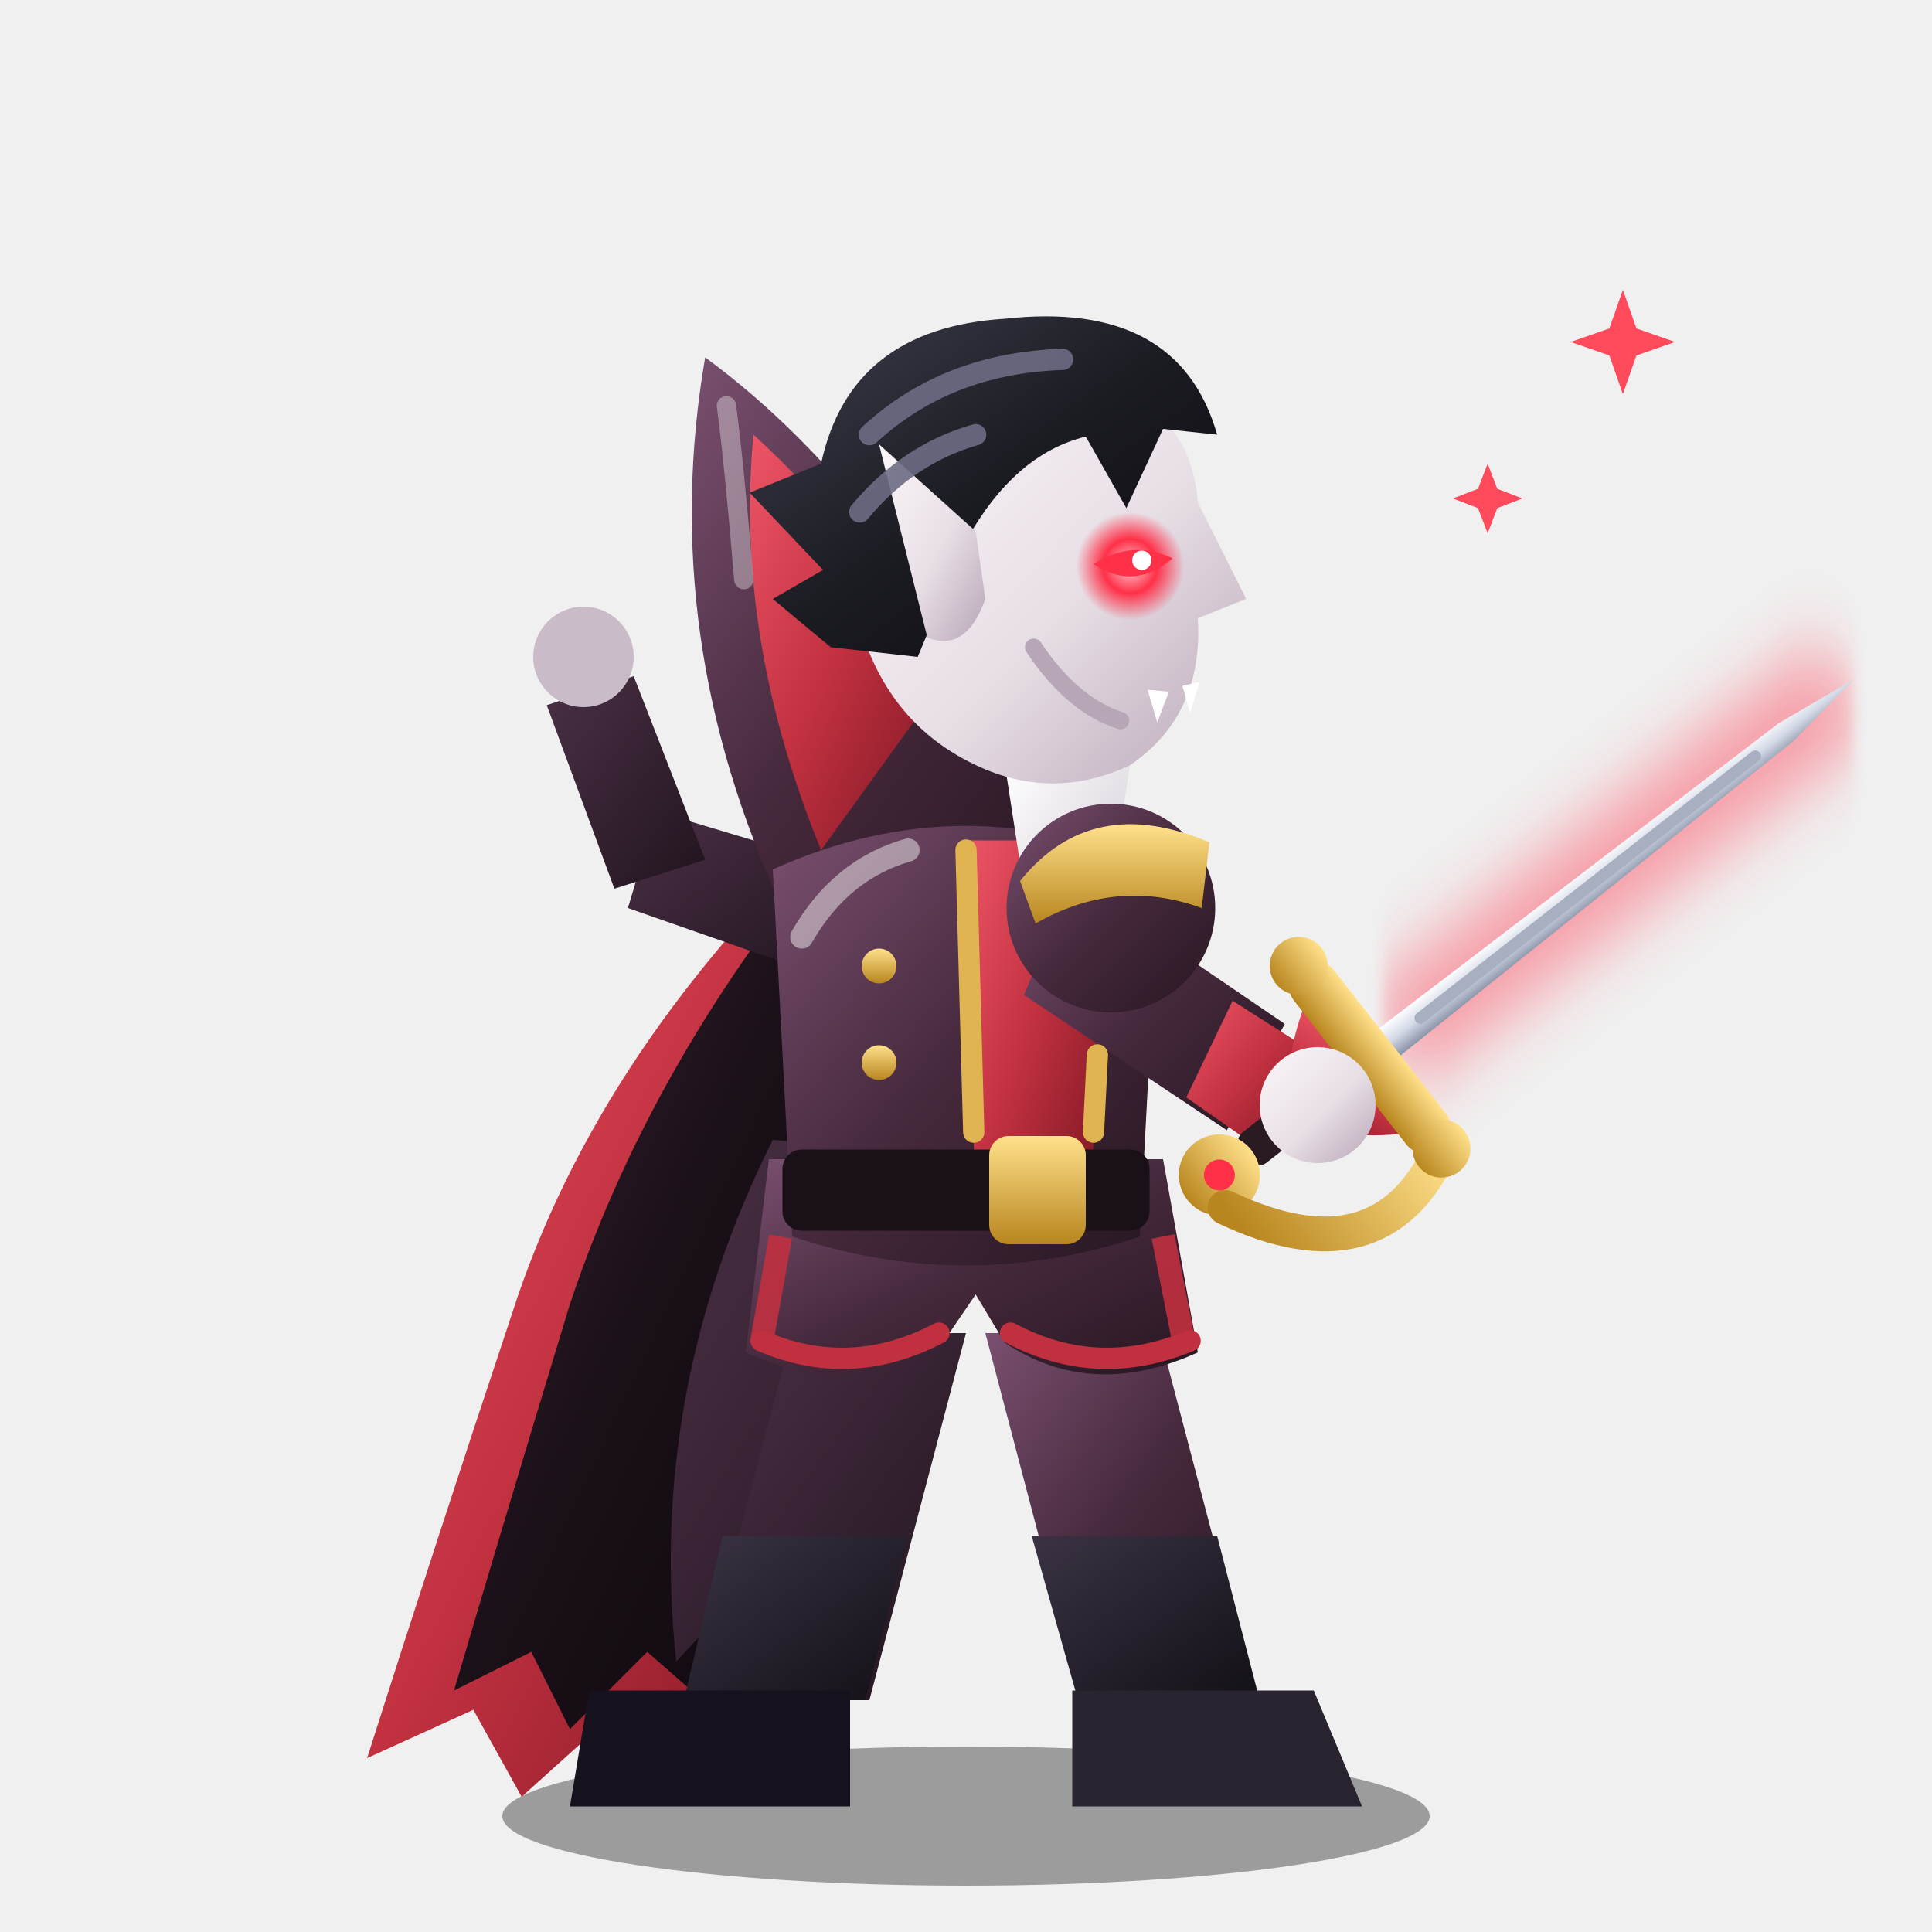
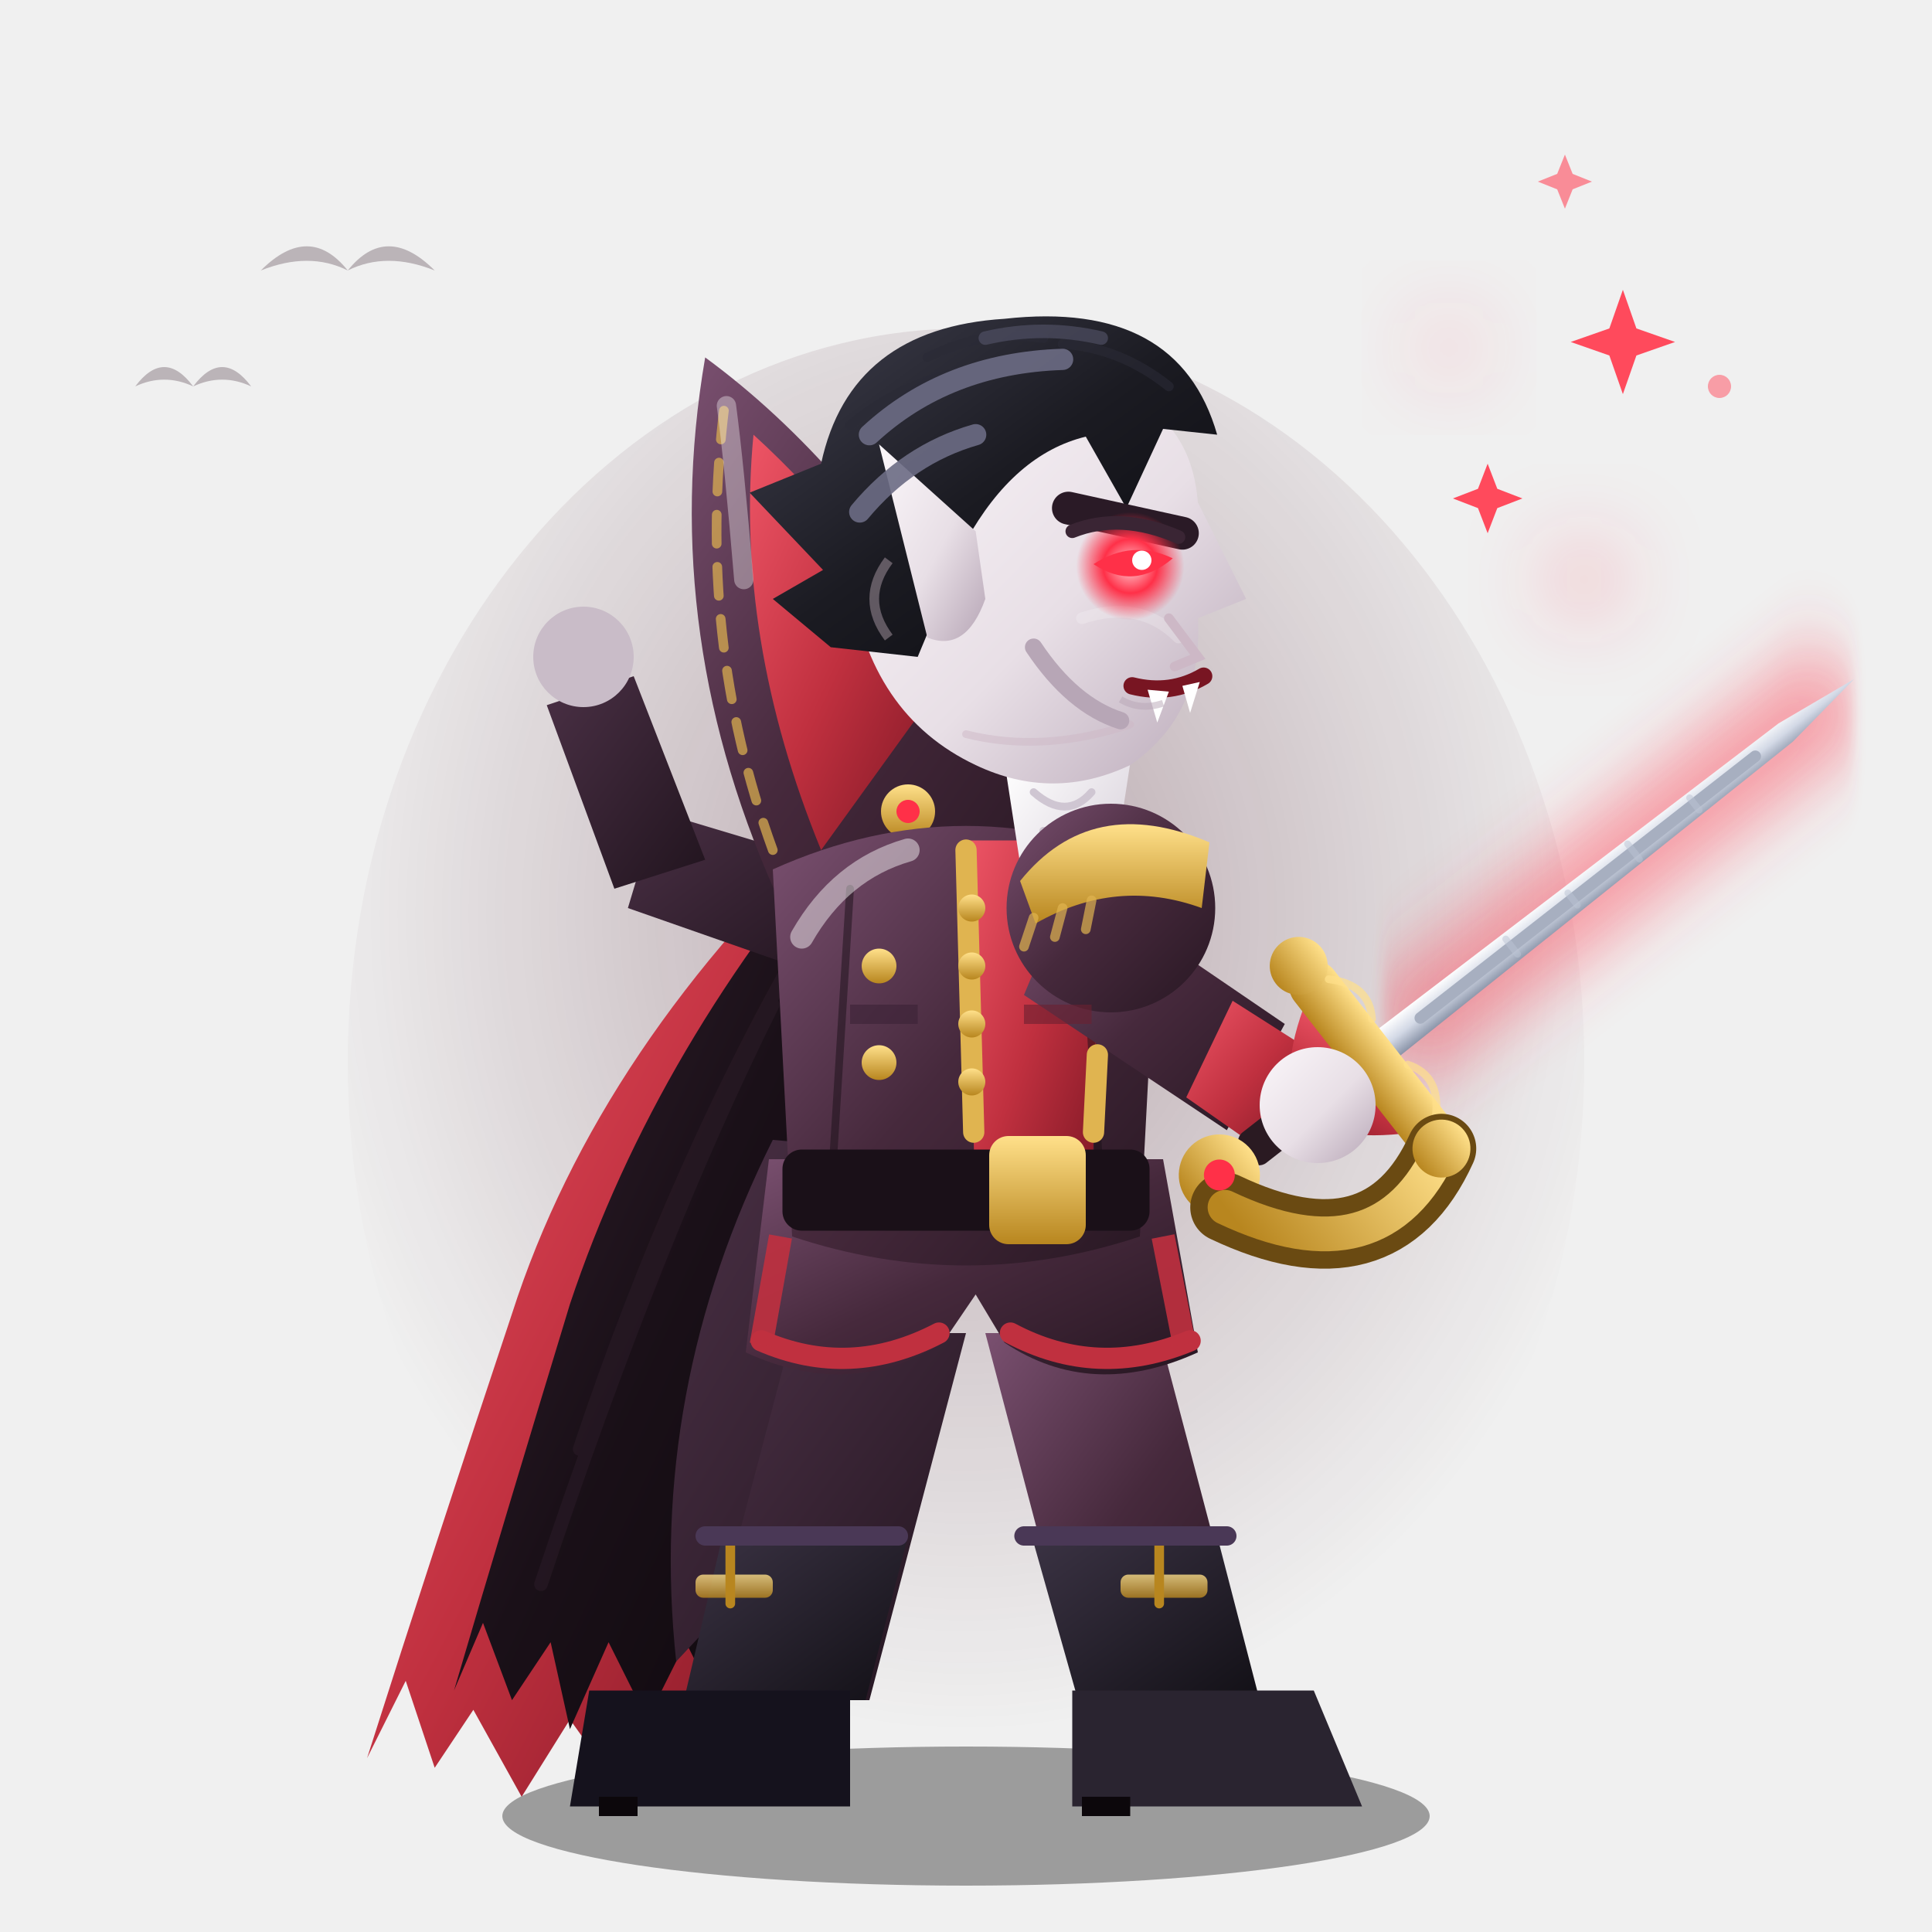
<svg xmlns="http://www.w3.org/2000/svg" viewBox="0 0 100 100" width="512" height="512" data-hand="68,57">
  <defs>
-     <linearGradient id="coat" x1="0" y1="0" x2="1" y2="1">
+     <linearGradient id="vn-coat" x1="0" y1="0" x2="1" y2="1">
      <stop offset="0" stop-color="#7a5070" />
      <stop offset=".5" stop-color="#46293c" />
      <stop offset="1" stop-color="#271722" />
    </linearGradient>
-     <linearGradient id="coatD" x1="0" y1="0" x2="1" y2="1">
+     <linearGradient id="vn-coatD" x1="0" y1="0" x2="1" y2="1">
      <stop offset="0" stop-color="#4a3045" />
      <stop offset="1" stop-color="#21141e" />
    </linearGradient>
-     <linearGradient id="cape" x1="0" y1="0" x2="1" y2="1">
+     <linearGradient id="vn-cape" x1="0" y1="0" x2="1" y2="1">
      <stop offset="0" stop-color="#3a2534" />
      <stop offset=".5" stop-color="#1a1018" />
      <stop offset="1" stop-color="#0c070b" />
    </linearGradient>
-     <linearGradient id="crimson" x1="0" y1="0" x2="1" y2="1">
+     <linearGradient id="vn-crimson" x1="0" y1="0" x2="1" y2="1">
      <stop offset="0" stop-color="#ee5566" />
      <stop offset=".5" stop-color="#c0303f" />
      <stop offset="1" stop-color="#781522" />
    </linearGradient>
-     <linearGradient id="skin" x1="0" y1="0" x2="1" y2="1">
+     <linearGradient id="vn-skin" x1="0" y1="0" x2="1" y2="1">
      <stop offset="0" stop-color="#fbf7fa" />
      <stop offset=".55" stop-color="#e8dfe6" />
      <stop offset="1" stop-color="#b7a6b6" />
    </linearGradient>
-     <linearGradient id="hair" x1="0" y1="0" x2="1" y2="1">
+     <linearGradient id="vn-hair" x1="0" y1="0" x2="1" y2="1">
      <stop offset="0" stop-color="#40404f" />
      <stop offset=".5" stop-color="#1b1b22" />
      <stop offset="1" stop-color="#0a0a0e" />
    </linearGradient>
-     <linearGradient id="boot" x1="0" y1="0" x2="1" y2="1">
+     <linearGradient id="vn-boot" x1="0" y1="0" x2="1" y2="1">
      <stop offset="0" stop-color="#3b3344" />
      <stop offset="1" stop-color="#121016" />
    </linearGradient>
-     <linearGradient id="gold" x1="0" y1="0" x2="0" y2="1">
+     <linearGradient id="vn-gold" x1="0" y1="0" x2="0" y2="1">
      <stop offset="0" stop-color="#ffe08a" />
      <stop offset="1" stop-color="#b8861f" />
    </linearGradient>
-     <linearGradient id="blade" x1="0" y1="0" x2="1" y2="0">
+     <linearGradient id="vn-blade" x1="0" y1="0" x2="1" y2="0">
      <stop offset="0" stop-color="#ffffff" />
      <stop offset=".5" stop-color="#d3d9e6" />
      <stop offset="1" stop-color="#8a94a8" />
    </linearGradient>
-     <linearGradient id="lace" x1="0" y1="0" x2="1" y2="1">
+     <linearGradient id="vn-lace" x1="0" y1="0" x2="1" y2="1">
      <stop offset="0" stop-color="#ffffff" />
      <stop offset="1" stop-color="#cfc6d2" />
    </linearGradient>
-     <radialGradient id="eye" cx=".5" cy=".5" r=".5">
+     <radialGradient id="vn-eye" cx=".5" cy=".5" r=".5">
      <stop offset="0" stop-color="#ffd0d6" />
      <stop offset=".5" stop-color="#ff3048" />
      <stop offset="1" stop-color="#ff3048" stop-opacity="0" />
    </radialGradient>
-     <filter id="glow" x="-80%" y="-80%" width="260%" height="260%">
+     <radialGradient id="vn-aura" cx=".5" cy=".4" r=".55">
+       <stop offset="0" stop-color="#3a0015" stop-opacity=".3" />
+       <stop offset="1" stop-color="#3a0015" stop-opacity="0" />
+     </radialGradient>
+     <filter id="vn-glow" x="-80%" y="-80%" width="260%" height="260%">
      <feGaussianBlur stdDeviation="1.6" />
    </filter>
+     <filter id="vn-mist" x="-100%" y="-100%" width="300%" height="300%">
+       <feGaussianBlur stdDeviation="2.2" />
+     </filter>
  </defs>
+   <ellipse cx="50" cy="55" rx="32" ry="38" fill="url(#vn-aura)" />
  <ellipse cx="50" cy="94" rx="24" ry="3.6" fill="#000" opacity=".35" />
  <g transform="rotate(52 68 57)">
-     <rect class="wpn" x="65.5" y="22" width="5" height="30" rx="2.5" fill="#ff2a40" opacity=".45" filter="url(#glow)" />
+     <rect class="wpn" x="65.5" y="22" width="5" height="30" rx="2.5" fill="#ff2a40" opacity=".45" filter="url(#vn-glow)" />
  </g>
  <g stroke="none" stroke-width="1.5" stroke-linejoin="round" stroke-linecap="round">
-     <path d="M44 42 Q31 54 26.5 68 Q22.5 80 19 91 L24.5 88.5 L27 93 L32 88.5 L36.5 92.5 L40 87 L46 46 Z" fill="url(#crimson)" />
-     <path d="M44.5 42 Q34 54 29.5 67.5 Q26 79 23.5 87.5 L27.5 85.5 L29.5 89.5 L33.5 85.5 L37.5 89 L40 84 L46 46 Z" fill="url(#cape)" />
-     <path d="M44 45 L34 42 L32.5 47 L42.5 50.5 Z" fill="url(#coatD)" />
-     <path d="M31.8 46 L28.3 36.5 L32.8 35 L36.5 44.5 Z" fill="url(#coatD)" />
+     <path d="M44 42 Q31 54 26.5 68 Q22.5 80 19 91 L21 87 L22.5 91.5 L24.5 88.5 L27 93 L29.5 89 L32 92.5 L34.5 88 L36.5 92.5 L38.5 87.5 L40 87 L46 46 Z" fill="url(#vn-crimson)" />
+     <path d="M44.5 42 Q34 54 29.5 67.5 Q26 79 23.5 87.5 L25 84 L26.5 88 L28.5 85 L29.5 89.5 L31.5 85 L33.5 89 L35.5 85 L37.5 89 L39 84.5 L40 84 L46 46 Z" fill="url(#vn-cape)" />
+     <path d="M42 48 Q35 60 30 75 M40 52 Q34 64 28 82" stroke="#2a1a26" stroke-width=".7" fill="none" opacity=".6" />
+     <path d="M44 45 L34 42 L32.5 47 L42.5 50.5 Z" fill="url(#vn-coatD)" />
+     <path d="M31.8 46 L28.3 36.5 L32.8 35 L36.5 44.5 Z" fill="url(#vn-coatD)" />
    <circle cx="30.2" cy="34" r="2.6" fill="#c9bcc8" />
-     <path d="M40.5 47 Q34 33 36.5 18.5 Q44 24 50 34 L56 42 Z" fill="url(#coat)" />
-     <path d="M42.5 44 Q38 33 39 22.5 Q44.5 27.5 49 35 Z" fill="url(#crimson)" />
-     <path d="M40 59 L51 60 Q47 73 43 85 L39.2 81.5 L35 86 Q33.5 72 40 59 Z" fill="url(#coatD)" />
-     <path d="M45 66 Q43.5 75 42 82 L40 80 Q42.5 72 45 66 Z" fill="url(#crimson)" stroke-width="1" />
-     <path d="M41 69 h9 l-5 19 h-9 z" fill="url(#coatD)" />
-     <path d="M37.4 79.5 h9.6 l-2.2 8.5 h-9.4 z" fill="url(#boot)" />
+     <path d="M40.5 47 Q34 33 36.5 18.5 Q44 24 50 34 L56 42 Z" fill="url(#vn-coat)" />
+     <path d="M42.5 44 Q38 33 39 22.5 Q44.5 27.5 49 35 Z" fill="url(#vn-crimson)" />
+     <path d="M40 44 Q36 33 37.5 21" stroke="#e0b450" stroke-width=".5" fill="none" opacity=".7" stroke-dasharray="1.5 1.2" />
+     <circle cx="47" cy="42" r="1.4" fill="url(#vn-gold)" />
+     <circle cx="47" cy="42" r=".6" fill="#ff3048" />
+     <path d="M40 59 L51 60 Q47 73 43 85 L39.2 81.5 L35 86 Q33.5 72 40 59 Z" fill="url(#vn-coatD)" />
+     <path d="M45 66 Q43.5 75 42 82 L40 80 Q42.5 72 45 66 Z" fill="url(#vn-crimson)" stroke-width="1" />
+     <path d="M46 62 Q44.5 72 43 80" stroke="#1a1018" stroke-width=".5" fill="none" opacity=".5" />
+     <path d="M41 69 h9 l-5 19 h-9 z" fill="url(#vn-coatD)" />
+     <path d="M37.4 79.5 h9.6 l-2.2 8.5 h-9.4 z" fill="url(#vn-boot)" />
    <path d="M30.5 87.5 h13.5 v6 h-14.5 z" fill="#15121d" />
-     <path d="M51 69 h9 l5 19 h-9 z" fill="url(#coat)" />
-     <path d="M53.4 79.5 h9.6 l2.2 8.5 h-9.4 z" fill="url(#boot)" />
+     <rect x="36" y="81.5" width="4" height="1.2" rx=".4" fill="url(#vn-gold)" opacity=".8" />
+     <path d="M37.8 80 v3" stroke="#b8861f" stroke-width=".5" />
+     <path d="M36.5 79.5 h10" stroke="#4a3856" stroke-width="1" stroke-linecap="round" />
+     <path d="M51 69 h9 l5 19 h-9 z" fill="url(#vn-coat)" />
+     <path d="M53.4 79.5 h9.6 l2.2 8.5 h-9.4 z" fill="url(#vn-boot)" />
    <path d="M55.5 87.5 h12.5 l2.5 6 h-15 z" fill="#2a2430" />
-     <path d="M39.8 60 L60.2 60 L62 70 Q56.5 72.5 52 69.5 L50.5 67 L48.8 69.5 Q44 72.5 38.6 70 Z" fill="url(#coat)" />
-     <path d="M40 45 Q50 40.5 60 45 L59 64 Q50 67 41 64 Z" fill="url(#coat)" />
-     <path d="M50 43.5 h7 l-.5 19.5 h-6 z" fill="url(#crimson)" />
+     <rect x="58" y="81.5" width="4.5" height="1.2" rx=".4" fill="url(#vn-gold)" opacity=".8" />
+     <path d="M60 80 v3" stroke="#b8861f" stroke-width=".5" />
+     <path d="M53 79.5 h10.5" stroke="#4a3856" stroke-width="1" stroke-linecap="round" />
+     <path d="M31 93 v1 h2 v-1 M56 93 v1 h2.5 v-1" fill="#0c070b" stroke="none" />
+     <path d="M39.8 60 L60.2 60 L62 70 Q56.5 72.5 52 69.5 L50.5 67 L48.8 69.5 Q44 72.5 38.6 70 Z" fill="url(#vn-coat)" />
+     <path d="M40 45 Q50 40.5 60 45 L59 64 Q50 67 41 64 Z" fill="url(#vn-coat)" />
+     <path d="M50 43.5 h7 l-.5 19.5 h-6 z" fill="url(#vn-crimson)" />
+     <path d="M44 46 L43 62 M56 46 L57 62" stroke="#1a1018" stroke-width=".4" fill="none" opacity=".5" />
    <rect x="40.5" y="59.5" width="19" height="4.2" rx="1" fill="#1a1018" />
-     <rect x="51.2" y="58.8" width="5" height="5.6" rx="1" fill="url(#gold)" />
-     <path d="M52 39.5 L58.5 39.5 L57.5 46 L55.2 48.5 L53 46 Z" fill="url(#lace)" />
-     <path d="M44 30 Q44 19.5 53 19.5 Q61.5 19.5 62 26 L64.5 31 L62 32 Q62.3 37 58.5 39.6 Q54.5 41.5 50.5 39.6 Q45 37 44 30 Z" fill="url(#skin)" />
-     <path d="M47.5 34 L43 33.5 L40 31 L42.6 29.5 L38.8 25.5 L42.5 24 Q44 17 52 16.5 Q61 15.5 63 22.5 L60.2 22.2 L58.3 26.3 L56.2 22.6 Q52.5 23.5 50 28 Z" fill="url(#hair)" />
-     <path d="M50.5 27.5 L45.5 23 L48 33 Q50 33.8 51 31 Z" fill="url(#skin)" />
-     <path d="M55.5 45.5 L66.5 53 L63.5 58.5 L53 51.5 Z" fill="url(#coat)" />
-     <path d="M63.8 51.8 L68.2 54.6 L65.4 59.6 L61.4 56.8 Z" fill="url(#crimson)" />
-     <circle cx="57.5" cy="47" r="5.4" fill="url(#coat)" />
-     <path d="M52.8 45.6 Q56.5 41 62.6 43.6 L62.2 47 Q57.8 45.4 53.6 47.8 Z" fill="url(#gold)" />
+     <rect x="51.2" y="58.8" width="5" height="5.6" rx="1" fill="url(#vn-gold)" />
+     <path d="M52 39.5 L58.5 39.5 L57.5 46 L55.2 48.5 L53 46 Z" fill="url(#vn-lace)" />
+     <path d="M53.5 41 Q55.2 42.5 56.5 41 M54 43 Q55.2 44.5 56.2 43 M54.5 45 L55.2 46.5 L55.8 45" stroke="#cfc6d2" stroke-width=".4" fill="none" />
+     <path d="M44 30 Q44 19.5 53 19.5 Q61.5 19.5 62 26 L64.5 31 L62 32 Q62.3 37 58.5 39.6 Q54.5 41.5 50.5 39.6 Q45 37 44 30 Z" fill="url(#vn-skin)" />
+     <path d="M50 38 Q54 39 58.5 37.5" stroke="#cdb8c6" stroke-width=".4" fill="none" opacity=".5" />
+     <path d="M56 32 Q59 31 61 33" stroke="#fff" stroke-width=".6" fill="none" opacity=".2" />
+     <path d="M47.5 34 L43 33.5 L40 31 L42.6 29.5 L38.8 25.5 L42.5 24 Q44 17 52 16.5 Q61 15.5 63 22.5 L60.2 22.2 L58.3 26.3 L56.2 22.6 Q52.5 23.5 50 28 Z" fill="url(#vn-hair)" />
+     <path d="M50.5 27.5 L45.5 23 L48 33 Q50 33.8 51 31 Z" fill="url(#vn-skin)" />
+     <path d="M48 18.5 Q51 17 54 17.5 M44 22 Q47 19.5 51 19 M60.5 20 Q58 18 55 17.8" stroke="#2a2a36" stroke-width=".5" fill="none" opacity=".6" />
+     <path d="M55.5 45.5 L66.5 53 L63.5 58.5 L53 51.5 Z" fill="url(#vn-coat)" />
+     <path d="M63.8 51.8 L68.2 54.6 L65.4 59.6 L61.4 56.8 Z" fill="url(#vn-crimson)" />
+     <circle cx="57.5" cy="47" r="5.4" fill="url(#vn-coat)" />
+     <path d="M52.8 45.6 Q56.5 41 62.6 43.6 L62.2 47 Q57.8 45.4 53.6 47.8 Z" fill="url(#vn-gold)" />
+     <path d="M53.5 47.5 l-.5 1.5 M55 47 l-.4 1.5 M56.5 46.6 l-.3 1.5" stroke="#e0b450" stroke-width=".5" stroke-linecap="round" opacity=".7" />
  </g>
  <g transform="rotate(52 68 57)" stroke="none" stroke-linejoin="round" stroke-linecap="round">
-     <path class="wpn" d="M67.1 52.5 L67.4 26 L68 21.5 L68.6 26 L68.9 52.5 Z" fill="url(#blade)" stroke-width="1.1" />
+     <path class="wpn" d="M67.1 52.5 L67.4 26 L68 21.5 L68.6 26 L68.9 52.5 Z" fill="url(#vn-blade)" stroke-width="1.1" />
    <rect class="wpn" x="67" y="54" width="2" height="7.5" rx=".6" fill="#2a1a22" stroke-width="1" />
-     <path class="wpn" d="M63.6 54 Q68 61.5 72.4 54 Z" fill="url(#crimson)" stroke-width="1.1" />
-     <rect class="wpn" x="62" y="52" width="12" height="2.6" rx="1.3" fill="url(#gold)" stroke-width="1.1" />
-     <circle class="wpn" cx="62" cy="53.3" r="1.5" fill="url(#gold)" stroke-width="1" />
-     <circle class="wpn" cx="68" cy="63.2" r="2.1" fill="url(#gold)" stroke-width="1.1" />
+     <path class="wpn" d="M63.6 54 Q68 61.5 72.4 54 Z" fill="url(#vn-crimson)" stroke-width="1.1" />
+     <rect class="wpn" x="62" y="52" width="12" height="2.6" rx="1.3" fill="url(#vn-gold)" stroke-width="1.1" />
+     <circle class="wpn" cx="62" cy="53.3" r="1.5" fill="url(#vn-gold)" stroke-width="1" />
+     <circle class="wpn" cx="68" cy="63.2" r="2.1" fill="url(#vn-gold)" stroke-width="1.1" />
+     <path class="wpn" d="M63.5 52.5 Q65 51 66.5 52 M69.5 52 Q71 51 72.5 52.5" stroke="#ffe08a" stroke-width=".4" fill="none" opacity=".7" />
  </g>
-   <circle cx="68.2" cy="57.2" r="3" fill="url(#skin)" stroke="none" stroke-width="1.4" />
+   <circle cx="68.2" cy="57.2" r="3" fill="url(#vn-skin)" stroke="none" stroke-width="1.4" />
  <g transform="rotate(52 68 57)" fill="none" stroke-linecap="round">
-     <path class="wpn" d="M74 53.3 Q77.5 60 69.5 64" stroke="none" stroke-width="3.6" />
-     <path class="wpn" d="M74 53.3 Q77.5 60 69.5 64" stroke="url(#gold)" stroke-width="1.8" />
-     <circle class="wpn" cx="74" cy="53.3" r="1.5" fill="url(#gold)" stroke="none" stroke-width="1" />
+     <path class="wpn" d="M74 53.3 Q77.5 60 69.5 64" stroke="#6a4a12" stroke-width="3.6" />
+     <path class="wpn" d="M74 53.3 Q77.5 60 69.5 64" stroke="url(#vn-gold)" stroke-width="1.8" />
+     <circle class="wpn" cx="74" cy="53.3" r="1.5" fill="url(#vn-gold)" stroke="none" stroke-width="1" />
    <circle class="wpn" cx="68" cy="63.2" r=".8" fill="#ff3048" stroke="none" />
    <path class="wpn" d="M68 28 V50" stroke="#a7afc0" stroke-width=".6" />
+     <path class="wpn" d="M67.6 32 h.8 M67.5 36 h1 M67.6 40 h.8 M67.5 44 h1" stroke="#bcc4d4" stroke-width=".35" opacity=".5" />
  </g>
-   <path d="M55.3 26.3 L61.2 27.6" stroke="none" stroke-width="1.7" stroke-linecap="round" />
-   <circle cx="58.5" cy="29.3" r="2.8" fill="url(#eye)" />
+   <path d="M55.3 26.3 L61.2 27.6" stroke="#2a1a26" stroke-width="1.7" stroke-linecap="round" />
+   <circle cx="58.5" cy="29.3" r="2.8" fill="url(#vn-eye)" />
  <path d="M56.6 29.2 Q58.6 27.9 60.7 28.9 Q58.7 30.6 56.6 29.2 Z" fill="#ff3048" stroke="none" stroke-width=".6" />
  <circle cx="59.1" cy="29" r=".5" fill="#fff" />
-   <path d="M58.6 35.5 Q60.6 36 62.3 35" stroke="none" stroke-width=".9" fill="none" stroke-linecap="round" />
+   <path d="M55.5 27.5 Q58 26.5 61 27.8" stroke="#3a2534" stroke-width=".7" fill="none" stroke-linecap="round" />
+   <path d="M60.5 32 L62 34 L60.8 34.5" stroke="#cdb8c6" stroke-width=".5" fill="none" stroke-linecap="round" />
+   <path d="M58.6 35.5 Q60.6 36 62.3 35" stroke="#781522" stroke-width=".9" fill="none" stroke-linecap="round" />
  <path d="M59.4 35.7 l.5 1.7 l.6 -1.6 Z M61.2 35.5 l.4 1.4 l.5 -1.6 Z" fill="#fff" stroke="none" stroke-width=".4" stroke-linejoin="round" />
+   <path d="M58 36.2 Q59 36.8 60.2 36.4" stroke="#b7a6b6" stroke-width=".35" fill="none" opacity=".5" />
  <path d="M53.5 33.5 Q55.5 36.5 58 37.3" stroke="#b7a6b6" stroke-width=".9" fill="none" stroke-linecap="round" />
+   <path d="M46 29 Q44.5 31 46 33" stroke="#cdb8c6" stroke-width=".5" fill="none" opacity=".4" />
  <path d="M45 22.5 Q49 18.8 55 18.6 M44.5 26.5 Q47 23.5 50.5 22.5" stroke="#6c6c84" stroke-width="1.1" fill="none" stroke-linecap="round" opacity=".9" />
+   <path d="M51 17.5 Q54 16.8 57 17.5" stroke="#55556a" stroke-width=".7" fill="none" stroke-linecap="round" opacity=".6" />
  <path d="M50 44 L50.4 58.6 M56.8 54.6 L56.6 58.6" stroke="#e0b450" stroke-width="1.1" stroke-linecap="round" />
+   <g fill="url(#vn-gold)" stroke="none">
+     <circle cx="50.3" cy="47" r=".7" />
+     <circle cx="50.3" cy="50" r=".7" />
+     <circle cx="50.3" cy="53" r=".7" />
+     <circle cx="50.3" cy="56" r=".7" />
+   </g>
+   <path d="M44 52 h3.5 v1 h-3.5 z" fill="#3a2235" opacity=".6" />
+   <path d="M53 52 h3.5 v1 h-3.5 z" fill="#6a2030" opacity=".6" />
  <path d="M39.4 69.4 Q44 71.4 48.6 69 M52.3 69 Q56.8 71.4 61.6 69.4" stroke="#c0303f" stroke-width="1.1" fill="none" stroke-linecap="round" />
-   <g fill="url(#gold)" stroke="none" stroke-width=".6">
+   <g fill="url(#vn-gold)" stroke="none" stroke-width=".6">
    <circle cx="45.5" cy="50" r=".9" />
    <circle cx="45.5" cy="55" r=".9" />
  </g>
  <path d="M40.4 64 L39.4 69.6 M60.2 64 L61.3 69.6" stroke="#c0303f" stroke-width="1.2" opacity=".9" />
  <path d="M41.5 48.5 Q43.5 45 47 44" stroke="#fff" stroke-width="1.2" fill="none" opacity=".45" stroke-linecap="round" />
  <path d="M38.5 30 Q38 24 37.6 21" stroke="#fff" stroke-width="1" fill="none" opacity=".35" stroke-linecap="round" />
  <g class="wpn" fill="#ff4a5c">
    <path d="M84 15 l.7 2 l2 .7 l-2 .7 l-.7 2 l-.7 -2 l-2 -.7 l2 -.7 z" />
    <path d="M77 24 l.5 1.3 l1.3 .5 l-1.3 .5 l-.5 1.3 l-.5 -1.3 l-1.3 -.5 l1.3 -.5 z" />
+     <path d="M81 8 l.4 1 l1 .4 l-1 .4 l-.4 1 l-.4 -1 l-1 -.4 l1 -.4 z" opacity=".6" />
+     <circle cx="89" cy="20" r=".6" opacity=".5" />
+   </g>
+   <g fill="#1a0010" opacity=".25">
+     <path d="M18 14 Q16 11.5 13.5 14 Q16 13 18 14 Z M18 14 Q20 11.5 22.5 14 Q20 13 18 14 Z" />
+     <path d="M10 20 Q8.5 18 7 20 Q8.5 19.3 10 20 Z M10 20 Q11.5 18 13 20 Q11.5 19.3 10 20 Z" />
+   </g>
+   <g class="wpn" opacity=".25">
+     <circle cx="82" cy="30" r="2" fill="#ff2040" filter="url(#vn-mist)" />
+     <circle cx="75" cy="18" r="1.5" fill="#ff2040" filter="url(#vn-mist)" />
  </g>
</svg>
